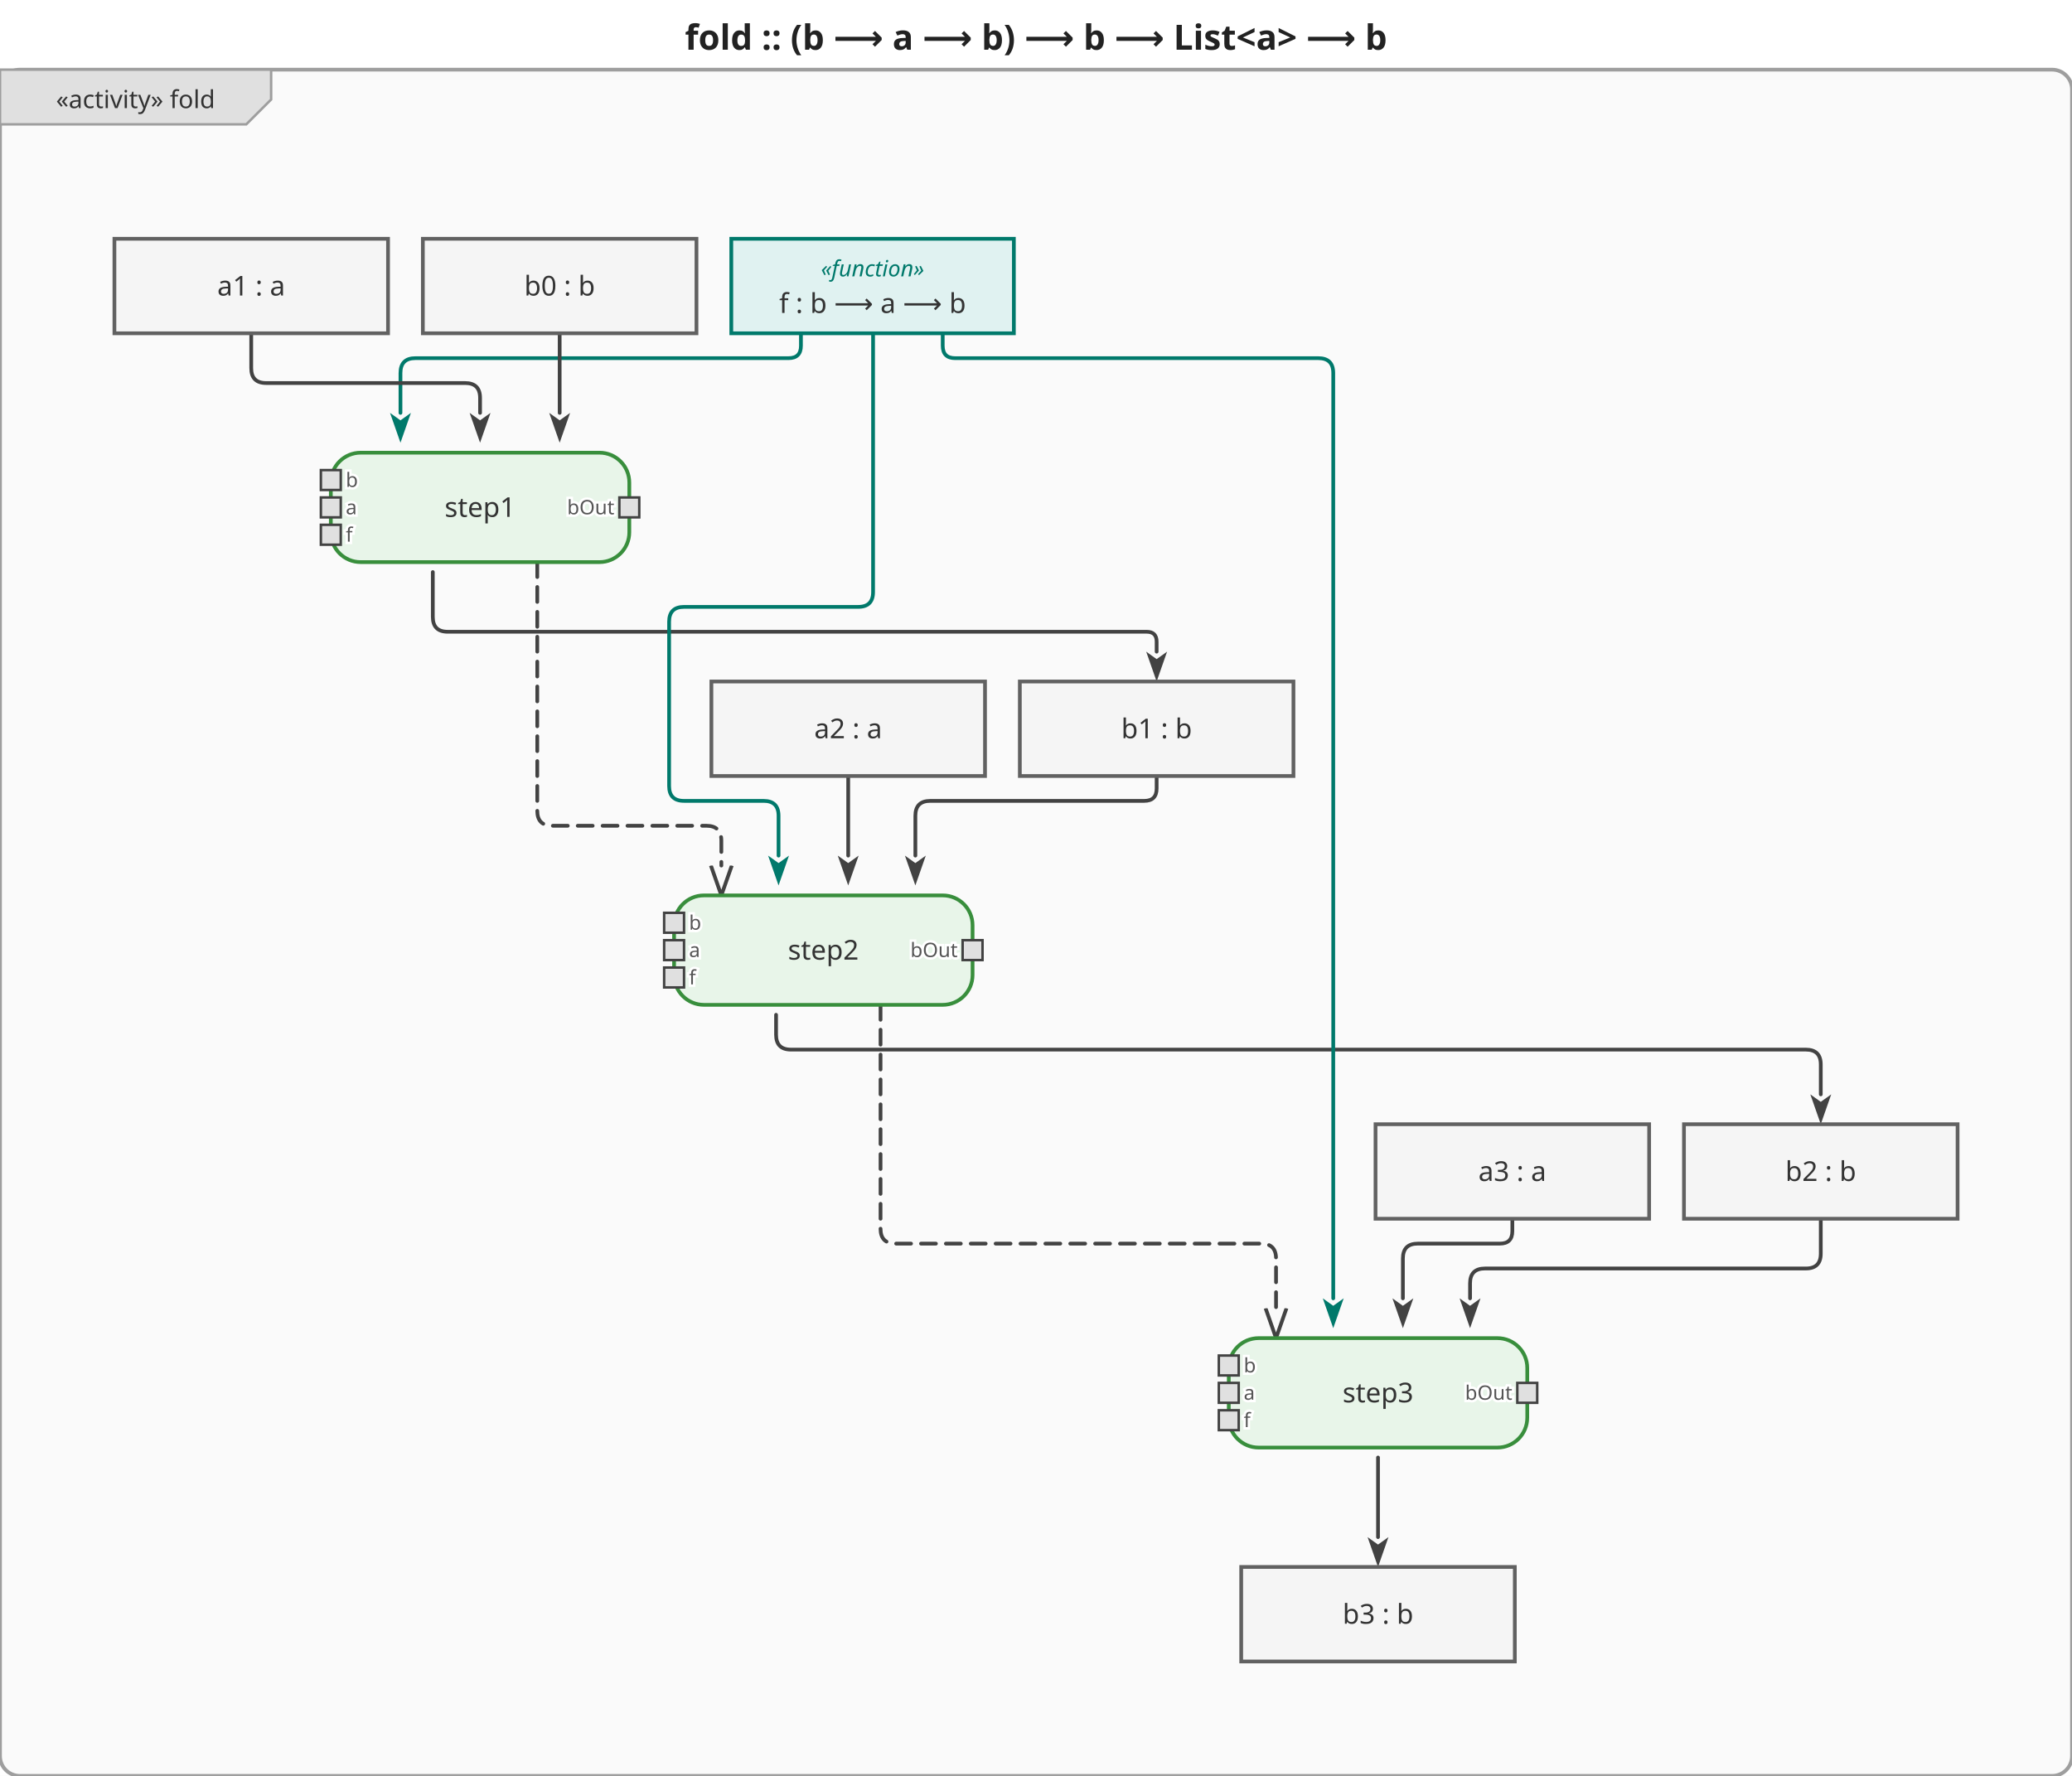
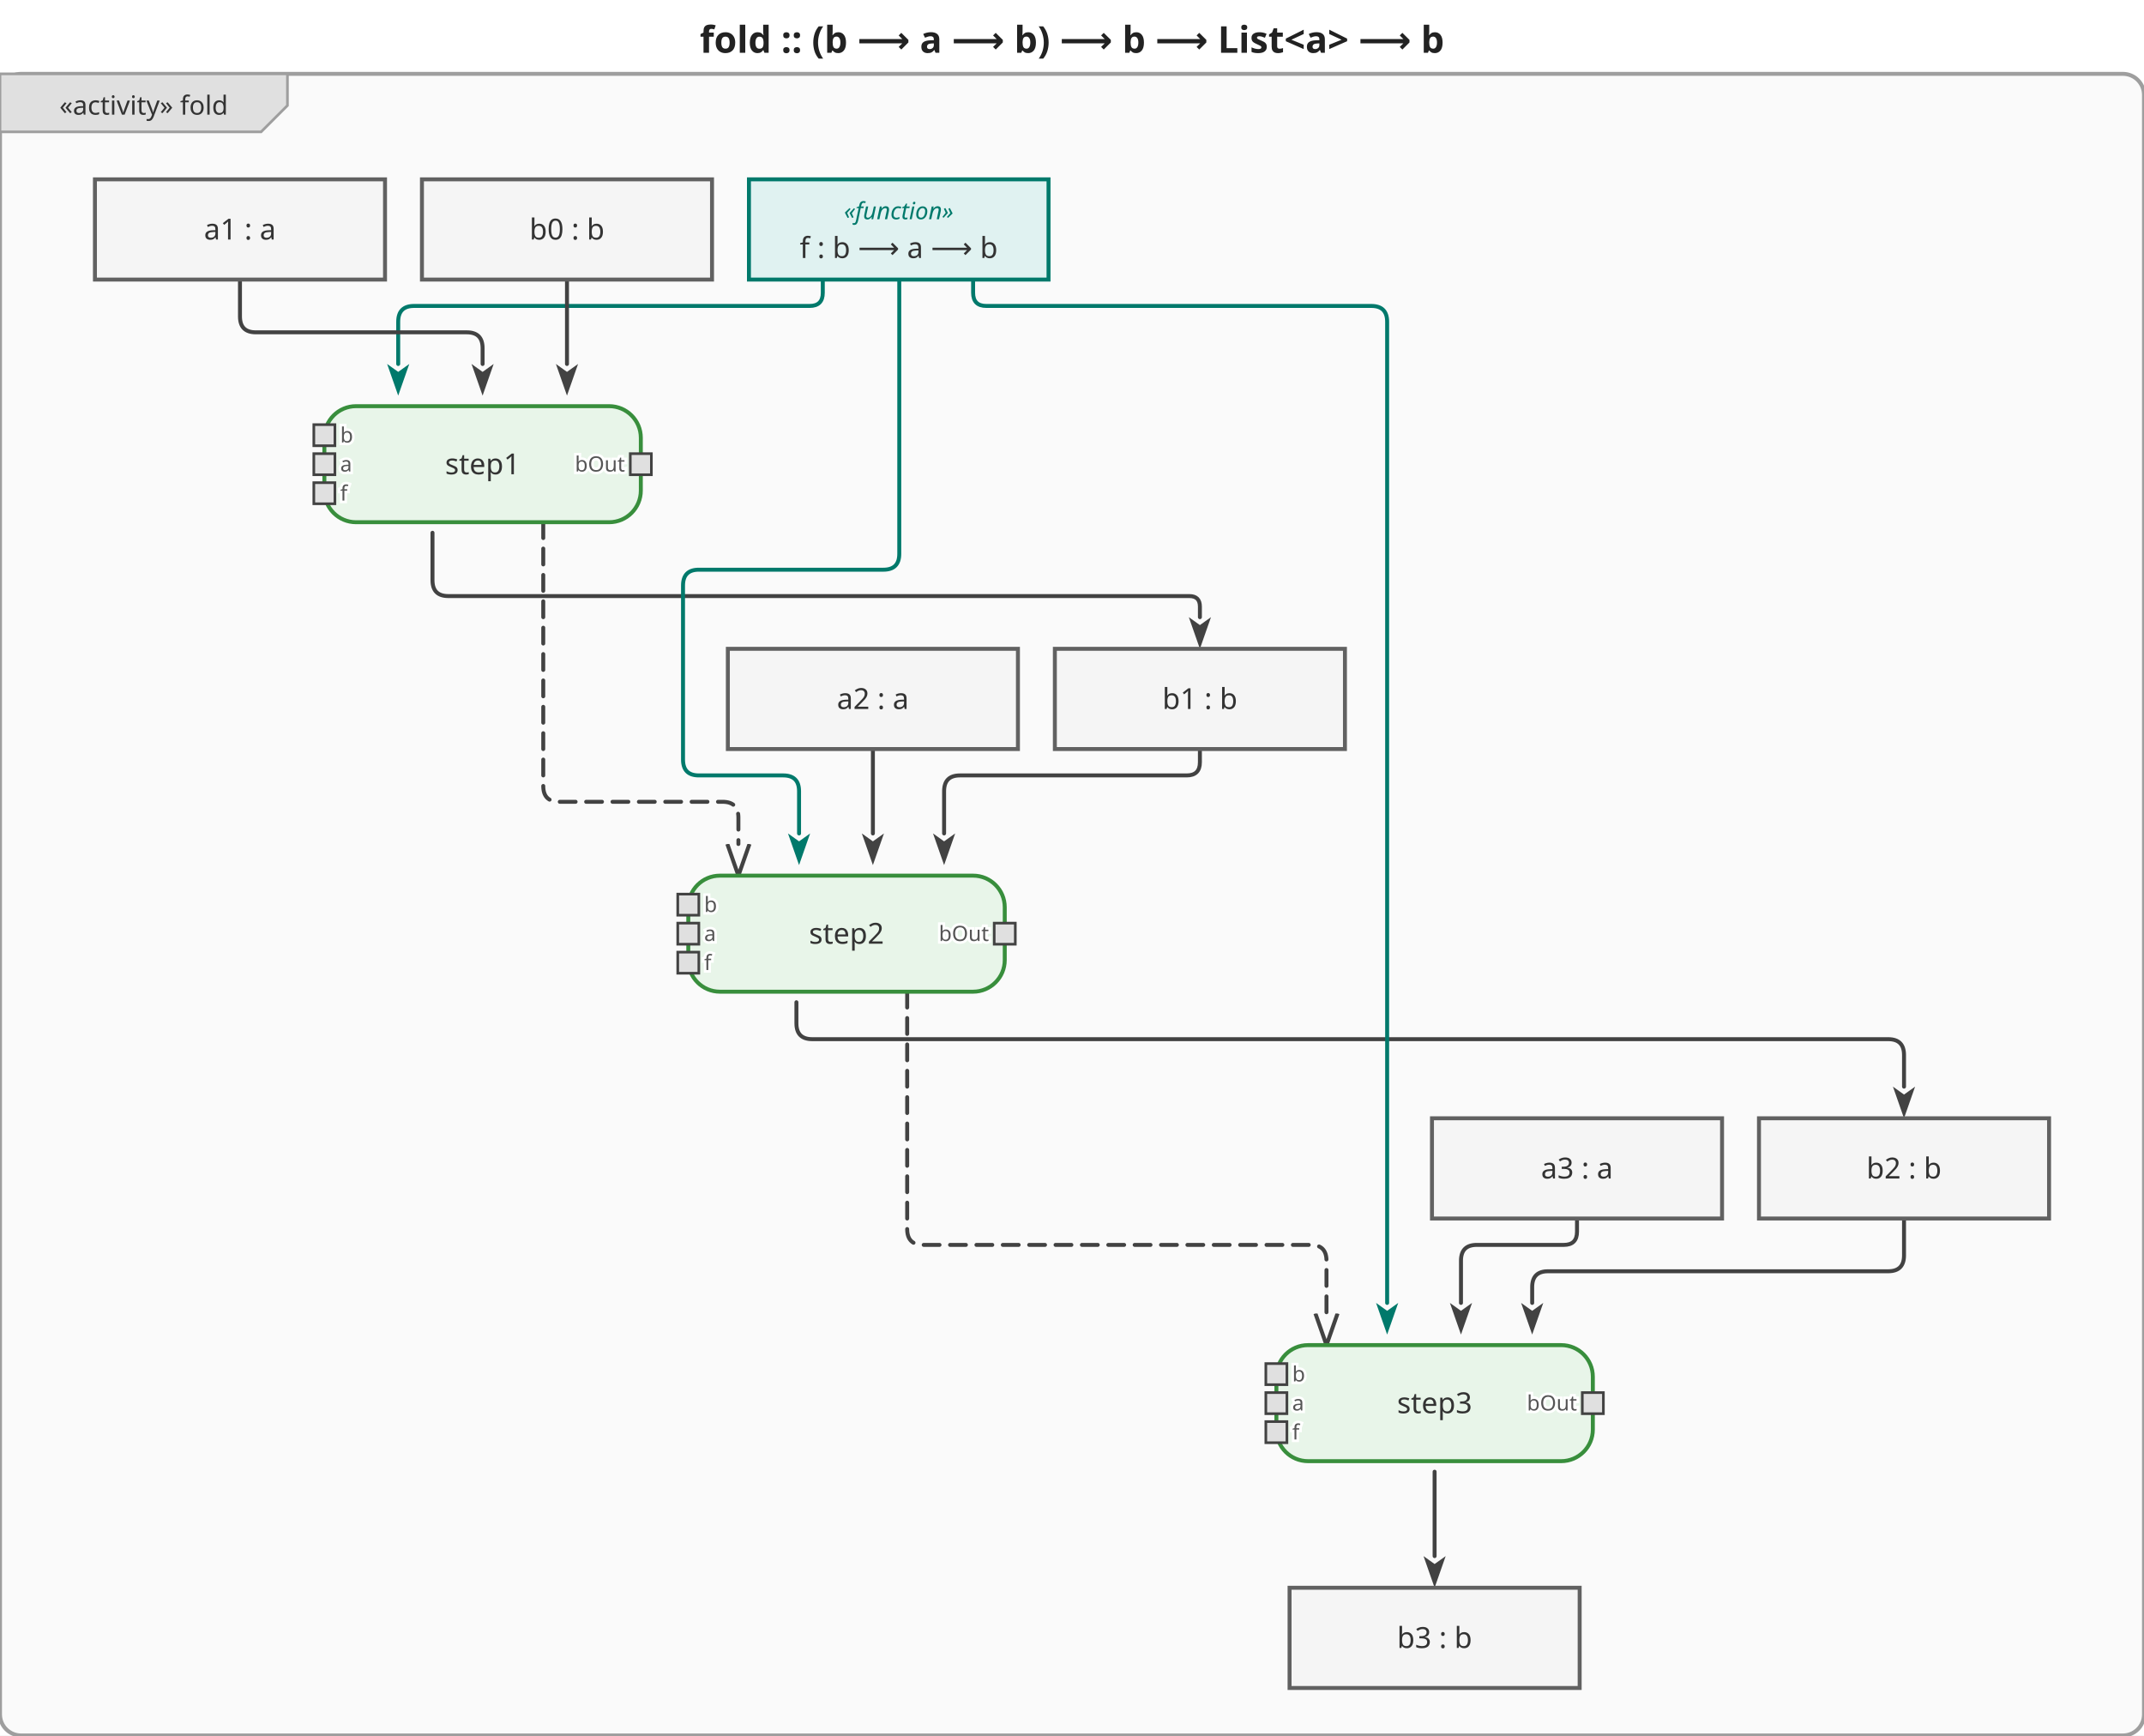
- <svg xmlns="http://www.w3.org/2000/svg" viewBox="0 0 833 714" width="833" height="714">
+ <svg xmlns="http://www.w3.org/2000/svg" viewBox="0 0 813 658" width="813" height="658">
  <defs>
    <marker id="arrowFilled" viewBox="0 0 10 10" refX="0" refY="5" markerWidth="8" markerHeight="8" orient="auto-start-reverse">
      <path d="M0,1.5 L10,5 L0,8.5 L2.5,5 Z" fill="#424242" />
    </marker>
    <marker id="arrowOpen" viewBox="0 0 10 10" refX="0" refY="5" markerWidth="8" markerHeight="8" orient="auto-start-reverse">
      <path d="M0,1.5 L10,5 L0,8.5" fill="none" stroke="#424242" stroke-width="1.25" />
    </marker>
    <marker id="arrowHof" viewBox="0 0 10 10" refX="0" refY="5" markerWidth="8" markerHeight="8" orient="auto-start-reverse">
      <path d="M0,1.5 L10,5 L0,8.5 L2.5,5 Z" fill="#00796b" />
    </marker>
  </defs>
-   <rect width="833" height="714" fill="white" />
-   <text x="416.5" y="20" text-anchor="middle" font-size="14" font-weight="bold" font-family="sans-serif" fill="#222">fold :: (b ⟶ a ⟶ b) ⟶ b ⟶ List&lt;a&gt; ⟶ b</text>
+   <rect width="813" height="658" fill="white" />
+   <text x="406.5" y="20" text-anchor="middle" font-size="14" font-weight="bold" font-family="sans-serif" fill="#222">fold :: (b ⟶ a ⟶ b) ⟶ b ⟶ List&lt;a&gt; ⟶ b</text>
  <g transform="translate(0,28)">
-     <rect x="0" y="0" width="833" height="686" rx="8" fill="#fafafa" stroke="#9e9e9e" stroke-width="1.5" />
+     <rect x="0" y="0" width="813" height="630" rx="8" fill="#fafafa" stroke="#9e9e9e" stroke-width="1.5" />
    <g class="diagram-frame-tab tab-activity">
      <path d="M0,0 L109,0 L109,12 L99,22 L0,22 Z" fill="#e0e0e0" stroke="#9e9e9e" stroke-width="1" />
      <text x="54.5" y="12" text-anchor="middle" font-size="10" font-family="sans-serif" dominant-baseline="middle" fill="#333">«activity» fold</text>
    </g>
    <g class="edge hof-edge">
-       <path d="M322.0,106.0 L322.0,111.0 Q322.0,116.0 317.0,116.0 L167.0,116.0 Q161.0,116.0 161.0,122.0 L161.0,138.0" fill="none" stroke="#00796b" stroke-width="1.5" stroke-linejoin="round" stroke-linecap="round" marker-end="url(#arrowHof)" />
+       <path d="M312.0,78.0 L312.0,83.0 Q312.0,88.0 307.0,88.0 L157.0,88.0 Q151.0,88.0 151.0,94.0 L151.0,110.0" fill="none" stroke="#00796b" stroke-width="1.5" stroke-linejoin="round" stroke-linecap="round" marker-end="url(#arrowHof)" />
    </g>
    <g class="edge">
-       <path d="M225.0,106.0 L225.0,138.0" fill="none" stroke="#424242" stroke-width="1.5" stroke-linejoin="round" stroke-linecap="round" marker-end="url(#arrowFilled)" />
+       <path d="M215.0,78.0 L215.0,110.0" fill="none" stroke="#424242" stroke-width="1.5" stroke-linejoin="round" stroke-linecap="round" marker-end="url(#arrowFilled)" />
    </g>
    <g class="edge">
-       <path d="M101.0,106.0 L101.0,120.0 Q101.0,126.0 107.0,126.0 L187.0,126.0 Q193.0,126.0 193.0,132.0 L193.0,138.0" fill="none" stroke="#424242" stroke-width="1.5" stroke-linejoin="round" stroke-linecap="round" marker-end="url(#arrowFilled)" />
+       <path d="M91.0,78.0 L91.0,92.0 Q91.0,98.0 97.0,98.0 L177.0,98.0 Q183.0,98.0 183.0,104.0 L183.0,110.0" fill="none" stroke="#424242" stroke-width="1.5" stroke-linejoin="round" stroke-linecap="round" marker-end="url(#arrowFilled)" />
    </g>
    <g class="edge">
-       <path d="M174.0,202.0 L174.0,220.0 Q174.0,226.0 180.0,226.0 L461.0,226.0 Q465.0,226.0 465.0,230.0 L465.0,234.0" fill="none" stroke="#424242" stroke-width="1.5" stroke-linejoin="round" stroke-linecap="round" marker-end="url(#arrowFilled)" />
+       <path d="M164.0,174.0 L164.0,192.0 Q164.0,198.0 170.0,198.0 L451.0,198.0 Q455.0,198.0 455.0,202.0 L455.0,206.0" fill="none" stroke="#424242" stroke-width="1.5" stroke-linejoin="round" stroke-linecap="round" marker-end="url(#arrowFilled)" />
    </g>
    <g class="edge hof-edge">
-       <path d="M351.0,106.0 L351.0,210.0 Q351.0,216.0 345.0,216.0 L275.0,216.0 Q269.0,216.0 269.0,222.0 L269.0,288.0 Q269.0,294.0 275.0,294.0 L307.0,294.0 Q313.0,294.0 313.0,300.0 L313.0,316.0" fill="none" stroke="#00796b" stroke-width="1.5" stroke-linejoin="round" stroke-linecap="round" marker-end="url(#arrowHof)" />
+       <path d="M341.0,78.0 L341.0,182.0 Q341.0,188.0 335.0,188.0 L265.0,188.0 Q259.0,188.0 259.0,194.0 L259.0,260.0 Q259.0,266.0 265.0,266.0 L297.0,266.0 Q303.0,266.0 303.0,272.0 L303.0,288.0" fill="none" stroke="#00796b" stroke-width="1.5" stroke-linejoin="round" stroke-linecap="round" marker-end="url(#arrowHof)" />
    </g>
    <g class="edge">
-       <path d="M465.0,284.0 L465.0,289.0 Q465.0,294.0 460.0,294.0 L374.0,294.0 Q368.0,294.0 368.0,300.0 L368.0,316.0" fill="none" stroke="#424242" stroke-width="1.5" stroke-linejoin="round" stroke-linecap="round" marker-end="url(#arrowFilled)" />
+       <path d="M455.0,256.0 L455.0,261.0 Q455.0,266.0 450.0,266.0 L364.0,266.0 Q358.0,266.0 358.0,272.0 L358.0,288.0" fill="none" stroke="#424242" stroke-width="1.5" stroke-linejoin="round" stroke-linecap="round" marker-end="url(#arrowFilled)" />
    </g>
    <g class="edge">
-       <path d="M341.0,284.0 L341.0,316.0" fill="none" stroke="#424242" stroke-width="1.5" stroke-linejoin="round" stroke-linecap="round" marker-end="url(#arrowFilled)" />
+       <path d="M331.0,256.0 L331.0,288.0" fill="none" stroke="#424242" stroke-width="1.5" stroke-linejoin="round" stroke-linecap="round" marker-end="url(#arrowFilled)" />
    </g>
    <g class="edge">
-       <path d="M312.0,380.0 L312.0,388.0 Q312.0,394.0 318.0,394.0 L726.0,394.0 Q732.0,394.0 732.0,400.0 L732.0,412.0" fill="none" stroke="#424242" stroke-width="1.5" stroke-linejoin="round" stroke-linecap="round" marker-end="url(#arrowFilled)" />
+       <path d="M302.0,352.0 L302.0,360.0 Q302.0,366.0 308.0,366.0 L716.0,366.0 Q722.0,366.0 722.0,372.0 L722.0,384.0" fill="none" stroke="#424242" stroke-width="1.5" stroke-linejoin="round" stroke-linecap="round" marker-end="url(#arrowFilled)" />
    </g>
    <g class="edge hof-edge">
-       <path d="M379.0,106.0 L379.0,111.0 Q379.0,116.0 384.0,116.0 L530.0,116.0 Q536.0,116.0 536.0,122.0 L536.0,494.0" fill="none" stroke="#00796b" stroke-width="1.5" stroke-linejoin="round" stroke-linecap="round" marker-end="url(#arrowHof)" />
+       <path d="M369.0,78.0 L369.0,83.0 Q369.0,88.0 374.0,88.0 L520.0,88.0 Q526.0,88.0 526.0,94.0 L526.0,466.0" fill="none" stroke="#00796b" stroke-width="1.5" stroke-linejoin="round" stroke-linecap="round" marker-end="url(#arrowHof)" />
    </g>
    <g class="edge">
-       <path d="M732.0,462.0 L732.0,476.0 Q732.0,482.0 726.0,482.0 L597.0,482.0 Q591.0,482.0 591.0,488.0 L591.0,494.0" fill="none" stroke="#424242" stroke-width="1.5" stroke-linejoin="round" stroke-linecap="round" marker-end="url(#arrowFilled)" />
+       <path d="M722.0,434.0 L722.0,448.0 Q722.0,454.0 716.0,454.0 L587.0,454.0 Q581.0,454.0 581.0,460.0 L581.0,466.0" fill="none" stroke="#424242" stroke-width="1.5" stroke-linejoin="round" stroke-linecap="round" marker-end="url(#arrowFilled)" />
    </g>
    <g class="edge">
-       <path d="M608.0,462.0 L608.0,467.0 Q608.0,472.0 603.0,472.0 L570.0,472.0 Q564.0,472.0 564.0,478.0 L564.0,494.0" fill="none" stroke="#424242" stroke-width="1.5" stroke-linejoin="round" stroke-linecap="round" marker-end="url(#arrowFilled)" />
+       <path d="M598.0,434.0 L598.0,439.0 Q598.0,444.0 593.0,444.0 L560.0,444.0 Q554.0,444.0 554.0,450.0 L554.0,466.0" fill="none" stroke="#424242" stroke-width="1.5" stroke-linejoin="round" stroke-linecap="round" marker-end="url(#arrowFilled)" />
    </g>
    <g class="edge">
-       <path d="M554.0,558.0 L554.0,590.0" fill="none" stroke="#424242" stroke-width="1.5" stroke-linejoin="round" stroke-linecap="round" marker-end="url(#arrowFilled)" />
+       <path d="M544.0,530.0 L544.0,562.0" fill="none" stroke="#424242" stroke-width="1.5" stroke-linejoin="round" stroke-linecap="round" marker-end="url(#arrowFilled)" />
    </g>
    <g class="edge">
-       <path d="M216.0,198.0 L216.0,298.0 Q216.0,304.0 222.0,304.0 L284.0,304.0 Q290.0,304.0 290.0,310.0 L290.0,320.0" fill="none" stroke="#424242" stroke-width="1.5" stroke-linejoin="round" stroke-linecap="round" marker-end="url(#arrowOpen)" stroke-dasharray="6,4" />
+       <path d="M206.0,170.0 L206.0,270.0 Q206.0,276.0 212.0,276.0 L274.0,276.0 Q280.0,276.0 280.0,282.0 L280.0,292.0" fill="none" stroke="#424242" stroke-width="1.5" stroke-linejoin="round" stroke-linecap="round" marker-end="url(#arrowOpen)" stroke-dasharray="6,4" />
    </g>
    <g class="edge">
-       <path d="M354.0,376.0 L354.0,466.0 Q354.0,472.0 360.0,472.0 L507.0,472.0 Q513.0,472.0 513.0,478.0 L513.0,498.0" fill="none" stroke="#424242" stroke-width="1.5" stroke-linejoin="round" stroke-linecap="round" marker-end="url(#arrowOpen)" stroke-dasharray="6,4" />
+       <path d="M344.0,348.0 L344.0,438.0 Q344.0,444.0 350.0,444.0 L497.0,444.0 Q503.0,444.0 503.0,450.0 L503.0,470.0" fill="none" stroke="#424242" stroke-width="1.5" stroke-linejoin="round" stroke-linecap="round" marker-end="url(#arrowOpen)" stroke-dasharray="6,4" />
    </g>
    <g class="action-node">
-       <rect x="133" y="154" width="120" height="44" rx="12" fill="#e8f5e9" stroke="#388e3c" stroke-width="1.5" />
-       <text class="action-label" x="193" y="176" text-anchor="middle" font-size="11" font-family="sans-serif" dominant-baseline="middle" fill="#333">step1</text>
+       <rect x="123" y="126" width="120" height="44" rx="12" fill="#e8f5e9" stroke="#388e3c" stroke-width="1.5" />
+       <text class="action-label" x="183" y="148" text-anchor="middle" font-size="11" font-family="sans-serif" dominant-baseline="middle" fill="#333">step1</text>
      <g class="pin pin-in">
-         <rect x="129" y="161" width="8" height="8" fill="#e0e0e0" stroke="#424242" stroke-width="1" />
-         <text x="139" y="165" text-anchor="start" font-size="8" font-family="sans-serif" dominant-baseline="middle" fill="#555" stroke="white" stroke-width="2" paint-order="stroke fill">b</text>
+         <rect x="119" y="133" width="8" height="8" fill="#e0e0e0" stroke="#424242" stroke-width="1" />
+         <text x="129" y="137" text-anchor="start" font-size="8" font-family="sans-serif" dominant-baseline="middle" fill="#555" stroke="white" stroke-width="2" paint-order="stroke fill">b</text>
      </g>
      <g class="pin pin-in">
-         <rect x="129" y="172" width="8" height="8" fill="#e0e0e0" stroke="#424242" stroke-width="1" />
-         <text x="139" y="176" text-anchor="start" font-size="8" font-family="sans-serif" dominant-baseline="middle" fill="#555" stroke="white" stroke-width="2" paint-order="stroke fill">a</text>
+         <rect x="119" y="144" width="8" height="8" fill="#e0e0e0" stroke="#424242" stroke-width="1" />
+         <text x="129" y="148" text-anchor="start" font-size="8" font-family="sans-serif" dominant-baseline="middle" fill="#555" stroke="white" stroke-width="2" paint-order="stroke fill">a</text>
      </g>
      <g class="pin pin-in">
-         <rect x="129" y="183" width="8" height="8" fill="#e0e0e0" stroke="#424242" stroke-width="1" />
-         <text x="139" y="187" text-anchor="start" font-size="8" font-family="sans-serif" dominant-baseline="middle" fill="#555" stroke="white" stroke-width="2" paint-order="stroke fill">f</text>
+         <rect x="119" y="155" width="8" height="8" fill="#e0e0e0" stroke="#424242" stroke-width="1" />
+         <text x="129" y="159" text-anchor="start" font-size="8" font-family="sans-serif" dominant-baseline="middle" fill="#555" stroke="white" stroke-width="2" paint-order="stroke fill">f</text>
      </g>
      <g class="pin pin-out">
-         <rect x="249" y="172" width="8" height="8" fill="#e0e0e0" stroke="#424242" stroke-width="1" />
-         <text x="247" y="176" text-anchor="end" font-size="8" font-family="sans-serif" dominant-baseline="middle" fill="#555" stroke="white" stroke-width="2" paint-order="stroke fill">bOut</text>
+         <rect x="239" y="144" width="8" height="8" fill="#e0e0e0" stroke="#424242" stroke-width="1" />
+         <text x="237" y="148" text-anchor="end" font-size="8" font-family="sans-serif" dominant-baseline="middle" fill="#555" stroke="white" stroke-width="2" paint-order="stroke fill">bOut</text>
      </g>
    </g>
    <g class="action-node">
-       <rect x="271" y="332" width="120" height="44" rx="12" fill="#e8f5e9" stroke="#388e3c" stroke-width="1.5" />
-       <text class="action-label" x="331" y="354" text-anchor="middle" font-size="11" font-family="sans-serif" dominant-baseline="middle" fill="#333">step2</text>
+       <rect x="261" y="304" width="120" height="44" rx="12" fill="#e8f5e9" stroke="#388e3c" stroke-width="1.5" />
+       <text class="action-label" x="321" y="326" text-anchor="middle" font-size="11" font-family="sans-serif" dominant-baseline="middle" fill="#333">step2</text>
      <g class="pin pin-in">
-         <rect x="267" y="339" width="8" height="8" fill="#e0e0e0" stroke="#424242" stroke-width="1" />
-         <text x="277" y="343" text-anchor="start" font-size="8" font-family="sans-serif" dominant-baseline="middle" fill="#555" stroke="white" stroke-width="2" paint-order="stroke fill">b</text>
+         <rect x="257" y="311" width="8" height="8" fill="#e0e0e0" stroke="#424242" stroke-width="1" />
+         <text x="267" y="315" text-anchor="start" font-size="8" font-family="sans-serif" dominant-baseline="middle" fill="#555" stroke="white" stroke-width="2" paint-order="stroke fill">b</text>
      </g>
      <g class="pin pin-in">
-         <rect x="267" y="350" width="8" height="8" fill="#e0e0e0" stroke="#424242" stroke-width="1" />
-         <text x="277" y="354" text-anchor="start" font-size="8" font-family="sans-serif" dominant-baseline="middle" fill="#555" stroke="white" stroke-width="2" paint-order="stroke fill">a</text>
+         <rect x="257" y="322" width="8" height="8" fill="#e0e0e0" stroke="#424242" stroke-width="1" />
+         <text x="267" y="326" text-anchor="start" font-size="8" font-family="sans-serif" dominant-baseline="middle" fill="#555" stroke="white" stroke-width="2" paint-order="stroke fill">a</text>
      </g>
      <g class="pin pin-in">
-         <rect x="267" y="361" width="8" height="8" fill="#e0e0e0" stroke="#424242" stroke-width="1" />
-         <text x="277" y="365" text-anchor="start" font-size="8" font-family="sans-serif" dominant-baseline="middle" fill="#555" stroke="white" stroke-width="2" paint-order="stroke fill">f</text>
+         <rect x="257" y="333" width="8" height="8" fill="#e0e0e0" stroke="#424242" stroke-width="1" />
+         <text x="267" y="337" text-anchor="start" font-size="8" font-family="sans-serif" dominant-baseline="middle" fill="#555" stroke="white" stroke-width="2" paint-order="stroke fill">f</text>
      </g>
      <g class="pin pin-out">
-         <rect x="387" y="350" width="8" height="8" fill="#e0e0e0" stroke="#424242" stroke-width="1" />
-         <text x="385" y="354" text-anchor="end" font-size="8" font-family="sans-serif" dominant-baseline="middle" fill="#555" stroke="white" stroke-width="2" paint-order="stroke fill">bOut</text>
+         <rect x="377" y="322" width="8" height="8" fill="#e0e0e0" stroke="#424242" stroke-width="1" />
+         <text x="375" y="326" text-anchor="end" font-size="8" font-family="sans-serif" dominant-baseline="middle" fill="#555" stroke="white" stroke-width="2" paint-order="stroke fill">bOut</text>
      </g>
    </g>
    <g class="action-node">
-       <rect x="494" y="510" width="120" height="44" rx="12" fill="#e8f5e9" stroke="#388e3c" stroke-width="1.5" />
-       <text class="action-label" x="554" y="532" text-anchor="middle" font-size="11" font-family="sans-serif" dominant-baseline="middle" fill="#333">step3</text>
+       <rect x="484" y="482" width="120" height="44" rx="12" fill="#e8f5e9" stroke="#388e3c" stroke-width="1.5" />
+       <text class="action-label" x="544" y="504" text-anchor="middle" font-size="11" font-family="sans-serif" dominant-baseline="middle" fill="#333">step3</text>
      <g class="pin pin-in">
-         <rect x="490" y="517" width="8" height="8" fill="#e0e0e0" stroke="#424242" stroke-width="1" />
-         <text x="500" y="521" text-anchor="start" font-size="8" font-family="sans-serif" dominant-baseline="middle" fill="#555" stroke="white" stroke-width="2" paint-order="stroke fill">b</text>
+         <rect x="480" y="489" width="8" height="8" fill="#e0e0e0" stroke="#424242" stroke-width="1" />
+         <text x="490" y="493" text-anchor="start" font-size="8" font-family="sans-serif" dominant-baseline="middle" fill="#555" stroke="white" stroke-width="2" paint-order="stroke fill">b</text>
      </g>
      <g class="pin pin-in">
-         <rect x="490" y="528" width="8" height="8" fill="#e0e0e0" stroke="#424242" stroke-width="1" />
-         <text x="500" y="532" text-anchor="start" font-size="8" font-family="sans-serif" dominant-baseline="middle" fill="#555" stroke="white" stroke-width="2" paint-order="stroke fill">a</text>
+         <rect x="480" y="500" width="8" height="8" fill="#e0e0e0" stroke="#424242" stroke-width="1" />
+         <text x="490" y="504" text-anchor="start" font-size="8" font-family="sans-serif" dominant-baseline="middle" fill="#555" stroke="white" stroke-width="2" paint-order="stroke fill">a</text>
      </g>
      <g class="pin pin-in">
-         <rect x="490" y="539" width="8" height="8" fill="#e0e0e0" stroke="#424242" stroke-width="1" />
-         <text x="500" y="543" text-anchor="start" font-size="8" font-family="sans-serif" dominant-baseline="middle" fill="#555" stroke="white" stroke-width="2" paint-order="stroke fill">f</text>
+         <rect x="480" y="511" width="8" height="8" fill="#e0e0e0" stroke="#424242" stroke-width="1" />
+         <text x="490" y="515" text-anchor="start" font-size="8" font-family="sans-serif" dominant-baseline="middle" fill="#555" stroke="white" stroke-width="2" paint-order="stroke fill">f</text>
      </g>
      <g class="pin pin-out">
-         <rect x="610" y="528" width="8" height="8" fill="#e0e0e0" stroke="#424242" stroke-width="1" />
-         <text x="608" y="532" text-anchor="end" font-size="8" font-family="sans-serif" dominant-baseline="middle" fill="#555" stroke="white" stroke-width="2" paint-order="stroke fill">bOut</text>
+         <rect x="600" y="500" width="8" height="8" fill="#e0e0e0" stroke="#424242" stroke-width="1" />
+         <text x="598" y="504" text-anchor="end" font-size="8" font-family="sans-serif" dominant-baseline="middle" fill="#555" stroke="white" stroke-width="2" paint-order="stroke fill">bOut</text>
      </g>
    </g>
    <g class="object-node hof">
-       <rect x="294" y="68" width="113.6" height="38" fill="#e0f2f1" stroke="#00796b" stroke-width="1.5" />
-       <text x="350.8" y="80" text-anchor="middle" font-size="9" font-style="italic" font-family="sans-serif" dominant-baseline="middle" fill="#00796b">«function»</text>
-       <text x="350.8" y="94" text-anchor="middle" font-size="11" font-family="sans-serif" dominant-baseline="middle" fill="#333">f : b ⟶ a ⟶ b</text>
+       <rect x="284" y="40" width="113.6" height="38" fill="#e0f2f1" stroke="#00796b" stroke-width="1.5" />
+       <text x="340.8" y="52" text-anchor="middle" font-size="9" font-style="italic" font-family="sans-serif" dominant-baseline="middle" fill="#00796b">«function»</text>
+       <text x="340.8" y="66" text-anchor="middle" font-size="11" font-family="sans-serif" dominant-baseline="middle" fill="#333">f : b ⟶ a ⟶ b</text>
    </g>
    <g class="object-node">
-       <rect x="170" y="68" width="110" height="38" fill="#f5f5f5" stroke="#616161" stroke-width="1.5" />
-       <text x="225" y="87" text-anchor="middle" font-size="11" font-family="sans-serif" dominant-baseline="middle" fill="#333">b0 : b</text>
+       <rect x="160" y="40" width="110" height="38" fill="#f5f5f5" stroke="#616161" stroke-width="1.5" />
+       <text x="215" y="59" text-anchor="middle" font-size="11" font-family="sans-serif" dominant-baseline="middle" fill="#333">b0 : b</text>
    </g>
    <g class="object-node">
-       <rect x="46" y="68" width="110" height="38" fill="#f5f5f5" stroke="#616161" stroke-width="1.5" />
-       <text x="101" y="87" text-anchor="middle" font-size="11" font-family="sans-serif" dominant-baseline="middle" fill="#333">a1 : a</text>
+       <rect x="36" y="40" width="110" height="38" fill="#f5f5f5" stroke="#616161" stroke-width="1.5" />
+       <text x="91" y="59" text-anchor="middle" font-size="11" font-family="sans-serif" dominant-baseline="middle" fill="#333">a1 : a</text>
    </g>
    <g class="object-node">
-       <rect x="286" y="246" width="110" height="38" fill="#f5f5f5" stroke="#616161" stroke-width="1.5" />
-       <text x="341" y="265" text-anchor="middle" font-size="11" font-family="sans-serif" dominant-baseline="middle" fill="#333">a2 : a</text>
+       <rect x="276" y="218" width="110" height="38" fill="#f5f5f5" stroke="#616161" stroke-width="1.5" />
+       <text x="331" y="237" text-anchor="middle" font-size="11" font-family="sans-serif" dominant-baseline="middle" fill="#333">a2 : a</text>
    </g>
    <g class="object-node">
-       <rect x="553" y="424" width="110" height="38" fill="#f5f5f5" stroke="#616161" stroke-width="1.5" />
-       <text x="608" y="443" text-anchor="middle" font-size="11" font-family="sans-serif" dominant-baseline="middle" fill="#333">a3 : a</text>
+       <rect x="543" y="396" width="110" height="38" fill="#f5f5f5" stroke="#616161" stroke-width="1.5" />
+       <text x="598" y="415" text-anchor="middle" font-size="11" font-family="sans-serif" dominant-baseline="middle" fill="#333">a3 : a</text>
    </g>
    <g class="object-node">
-       <rect x="410" y="246" width="110" height="38" fill="#f5f5f5" stroke="#616161" stroke-width="1.5" />
-       <text x="465" y="265" text-anchor="middle" font-size="11" font-family="sans-serif" dominant-baseline="middle" fill="#333">b1 : b</text>
+       <rect x="400" y="218" width="110" height="38" fill="#f5f5f5" stroke="#616161" stroke-width="1.5" />
+       <text x="455" y="237" text-anchor="middle" font-size="11" font-family="sans-serif" dominant-baseline="middle" fill="#333">b1 : b</text>
    </g>
    <g class="object-node">
-       <rect x="677" y="424" width="110" height="38" fill="#f5f5f5" stroke="#616161" stroke-width="1.5" />
-       <text x="732" y="443" text-anchor="middle" font-size="11" font-family="sans-serif" dominant-baseline="middle" fill="#333">b2 : b</text>
+       <rect x="667" y="396" width="110" height="38" fill="#f5f5f5" stroke="#616161" stroke-width="1.5" />
+       <text x="722" y="415" text-anchor="middle" font-size="11" font-family="sans-serif" dominant-baseline="middle" fill="#333">b2 : b</text>
    </g>
    <g class="object-node">
-       <rect x="499" y="602" width="110" height="38" fill="#f5f5f5" stroke="#616161" stroke-width="1.5" />
-       <text x="554" y="621" text-anchor="middle" font-size="11" font-family="sans-serif" dominant-baseline="middle" fill="#333">b3 : b</text>
+       <rect x="489" y="574" width="110" height="38" fill="#f5f5f5" stroke="#616161" stroke-width="1.5" />
+       <text x="544" y="593" text-anchor="middle" font-size="11" font-family="sans-serif" dominant-baseline="middle" fill="#333">b3 : b</text>
    </g>
  </g>
</svg>
